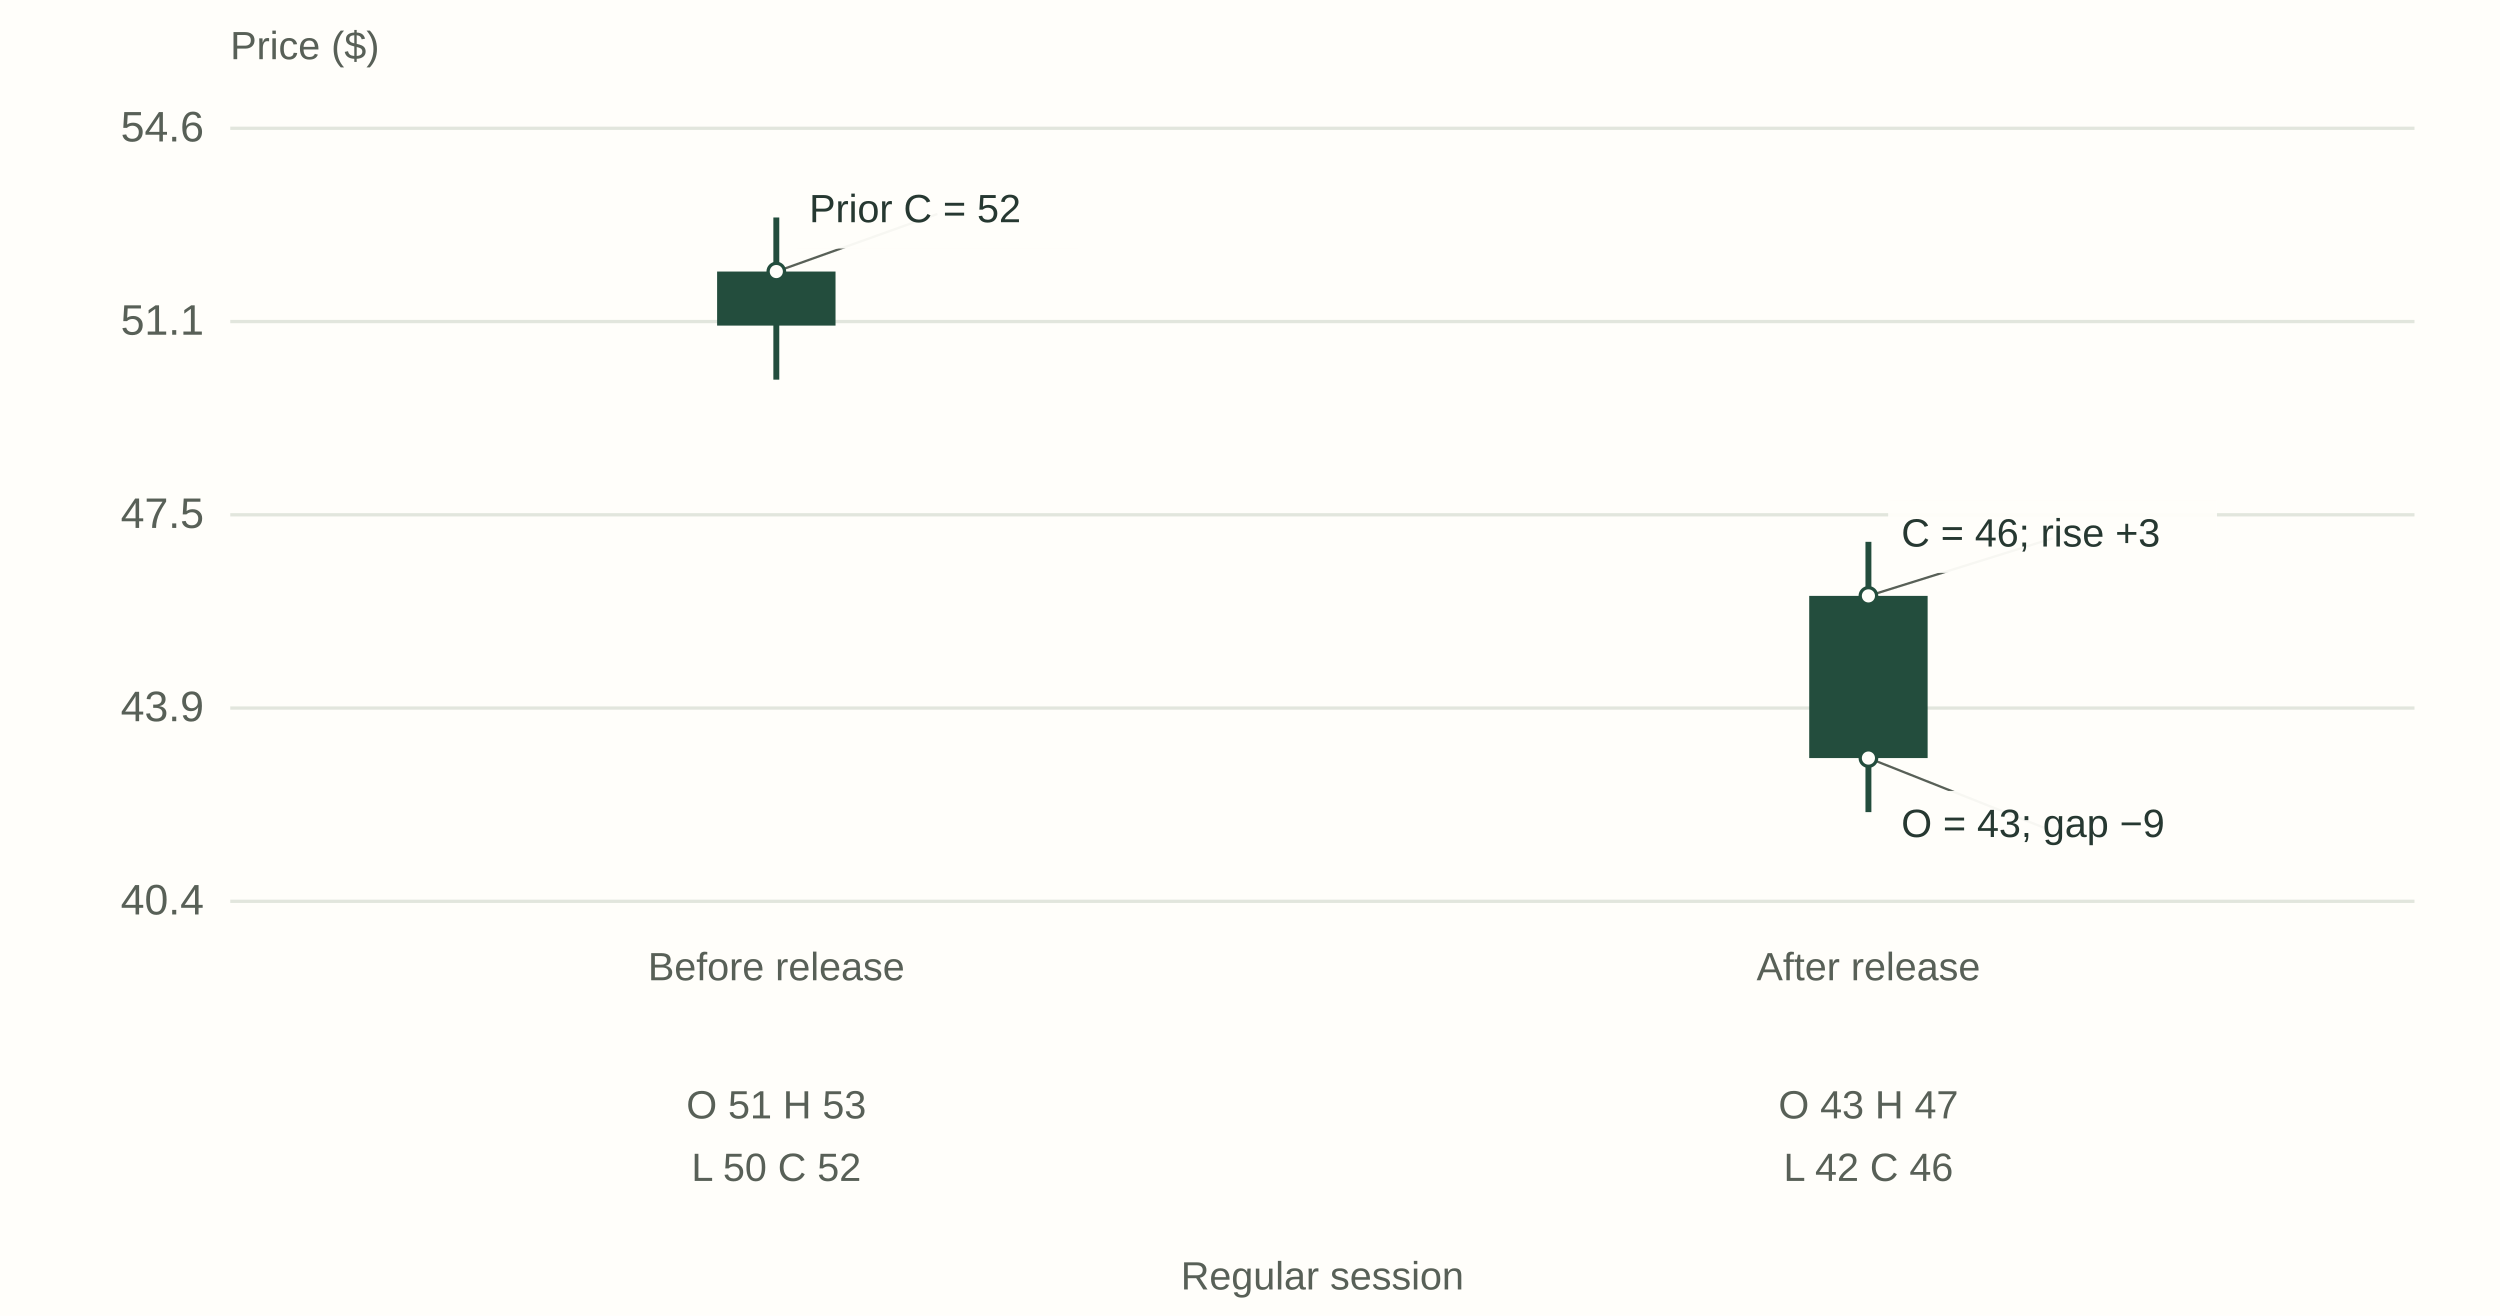
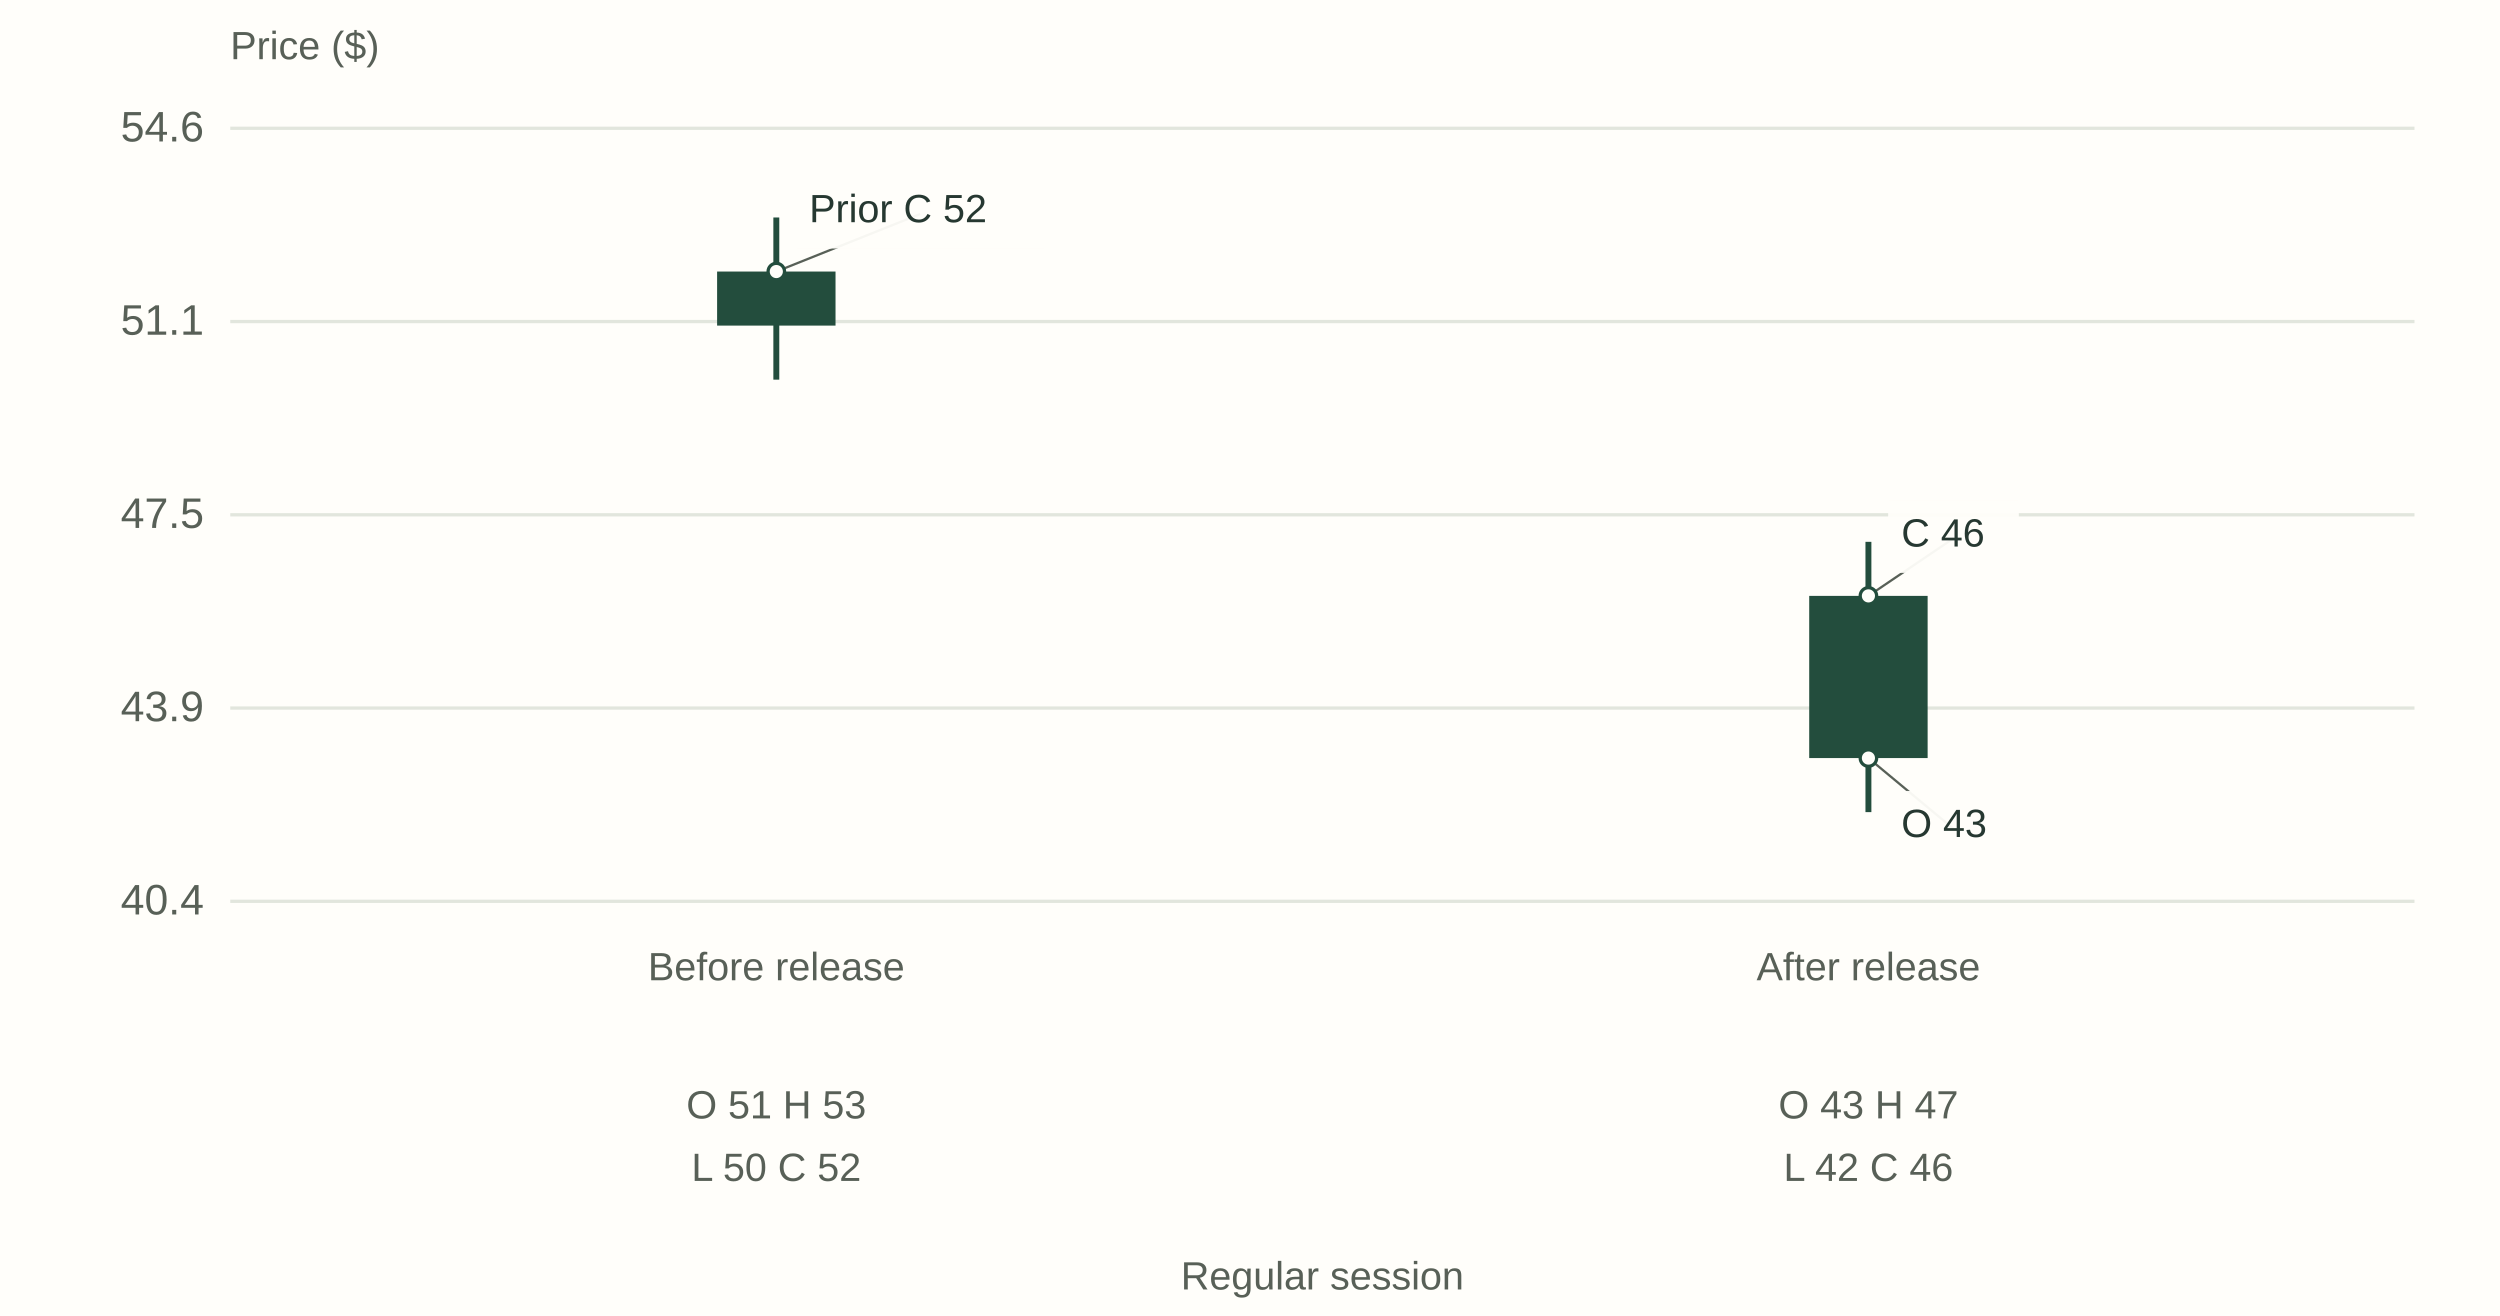
<svg xmlns="http://www.w3.org/2000/svg" viewBox="0 0 760 400" role="img" aria-label="A positive intraday candle after a negative opening gap">
  <style>.af-text{font-family:Arial,sans-serif;fill:#263831}</style>
  <rect width="760" height="400" fill="#fffefa" />
  <text class="af-text" x="70" y="18" text-anchor="start" style="font-size:12px;font-weight:400;fill:#586057;">Price ($)</text>
  <line x1="70" y1="274" x2="734" y2="274" stroke="#e2e6dd" />
  <text class="af-text" x="62" y="278" text-anchor="end" style="font-size:13px;font-weight:400;fill:#586057;">40.4</text>
  <line x1="70" y1="215.25" x2="734" y2="215.25" stroke="#e2e6dd" />
  <text class="af-text" x="62" y="219.25" text-anchor="end" style="font-size:13px;font-weight:400;fill:#586057;">43.9</text>
  <line x1="70" y1="156.5" x2="734" y2="156.5" stroke="#e2e6dd" />
  <text class="af-text" x="62" y="160.5" text-anchor="end" style="font-size:13px;font-weight:400;fill:#586057;">47.5</text>
  <line x1="70" y1="97.75" x2="734" y2="97.75" stroke="#e2e6dd" />
  <text class="af-text" x="62" y="101.75" text-anchor="end" style="font-size:13px;font-weight:400;fill:#586057;">51.1</text>
  <line x1="70" y1="39" x2="734" y2="39" stroke="#e2e6dd" />
  <text class="af-text" x="62" y="43" text-anchor="end" style="font-size:13px;font-weight:400;fill:#586057;">54.6</text>
  <line x1="236" y1="66.115" x2="236" y2="115.416" stroke="#234d3d" stroke-width="1.8" />
  <rect x="218" y="82.549" width="36" height="16.434" fill="#234d3d" />
  <text class="af-text" x="236" y="298" text-anchor="middle" style="font-size:12px;font-weight:400;fill:#586057;">Before release</text>
  <text class="af-text" x="236" y="340" text-anchor="middle" style="font-size:12px;font-weight:400;fill:#586057;">O 51  H 53</text>
  <text class="af-text" x="236" y="359" text-anchor="middle" style="font-size:12px;font-weight:400;fill:#586057;">L 50  C 52</text>
  <line x1="568" y1="164.717" x2="568" y2="246.885" stroke="#234d3d" stroke-width="1.8" />
  <rect x="550" y="181.15" width="36" height="49.301" fill="#234d3d" />
  <text class="af-text" x="568" y="298" text-anchor="middle" style="font-size:12px;font-weight:400;fill:#586057;">After release</text>
  <text class="af-text" x="568" y="340" text-anchor="middle" style="font-size:12px;font-weight:400;fill:#586057;">O 43  H 47</text>
  <text class="af-text" x="568" y="359" text-anchor="middle" style="font-size:12px;font-weight:400;fill:#586057;">L 42  C 46</text>
-   <line x1="236" y1="82.549" x2="284.96" y2="65.049" stroke="#586057" stroke-width=".7" />
+   <line x1="236" y1="82.549" x2="279.74" y2="65.049" stroke="#586057" stroke-width=".7" />
  <circle cx="236" cy="82.549" r="2.5" fill="#fffefa" stroke="#234d3d" />
-   <rect x="242" y="53.549" width="85.92" height="22" fill="#fffefa" opacity=".95" />
-   <text class="af-text" x="246" y="67.549" text-anchor="start" style="font-size:12px;font-weight:400;">Prior C = 52</text>
-   <line x1="568" y1="230.451" x2="622.18" y2="251.951" stroke="#586057" stroke-width=".7" />
+   <rect x="242" y="53.549" width="75.48" height="22" fill="#fffefa" opacity=".95" />
+   <text class="af-text" x="246" y="67.549" text-anchor="start" style="font-size:12px;font-weight:400;">Prior C 52</text>
+   <line x1="568" y1="230.451" x2="593.86" y2="251.951" stroke="#586057" stroke-width=".7" />
  <circle cx="568" cy="230.451" r="2.5" fill="#fffefa" stroke="#234d3d" />
-   <rect x="574" y="240.451" width="96.36" height="22" fill="#fffefa" opacity=".95" />
-   <text class="af-text" x="578" y="254.451" text-anchor="start" style="font-size:12px;font-weight:400;">O = 43; gap −9</text>
-   <line x1="568" y1="181.15" x2="623.98" y2="163.65" stroke="#586057" stroke-width=".7" />
+   <rect x="574" y="240.451" width="39.72" height="22" fill="#fffefa" opacity=".95" />
+   <text class="af-text" x="578" y="254.451" text-anchor="start" style="font-size:12px;font-weight:400;">O 43</text>
+   <line x1="568" y1="181.15" x2="593.86" y2="163.65" stroke="#586057" stroke-width=".7" />
  <circle cx="568" cy="181.15" r="2.5" fill="#fffefa" stroke="#234d3d" />
-   <rect x="574" y="152.15" width="99.96" height="22" fill="#fffefa" opacity=".95" />
-   <text class="af-text" x="578" y="166.15" text-anchor="start" style="font-size:12px;font-weight:400;">C = 46; rise +3</text>
+   <rect x="574" y="152.15" width="39.72" height="22" fill="#fffefa" opacity=".95" />
+   <text class="af-text" x="578" y="166.15" text-anchor="start" style="font-size:12px;font-weight:400;">C 46</text>
  <text class="af-text" x="402" y="392" text-anchor="middle" style="font-size:12px;font-weight:400;fill:#586057;">Regular session</text>
</svg>
